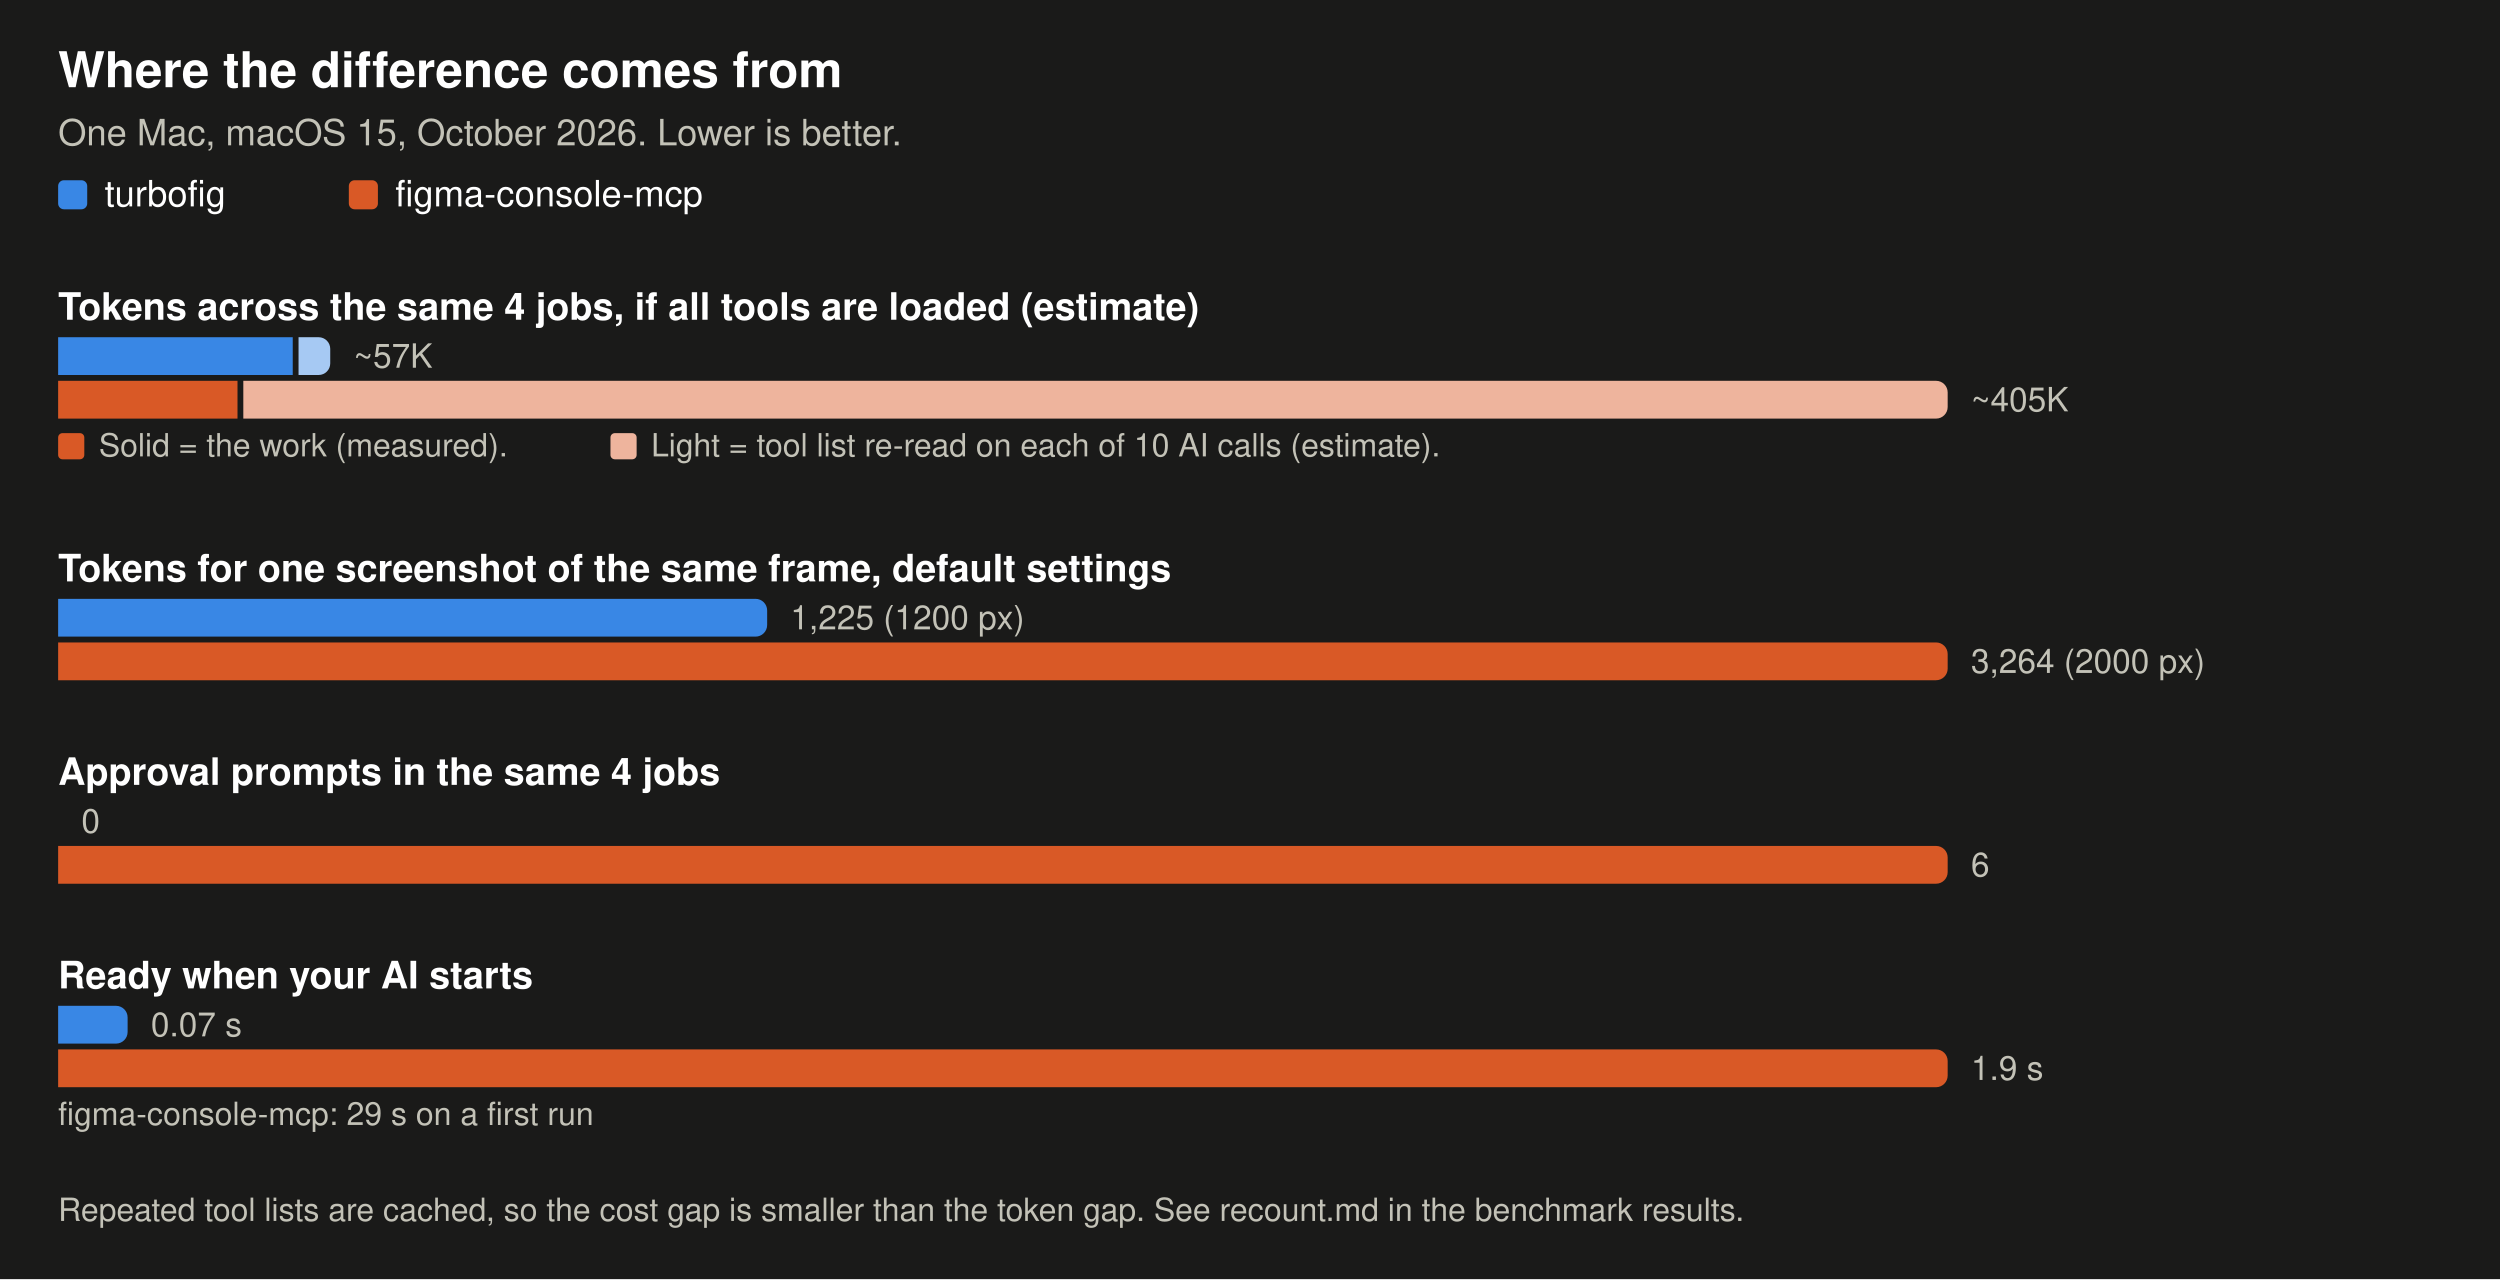
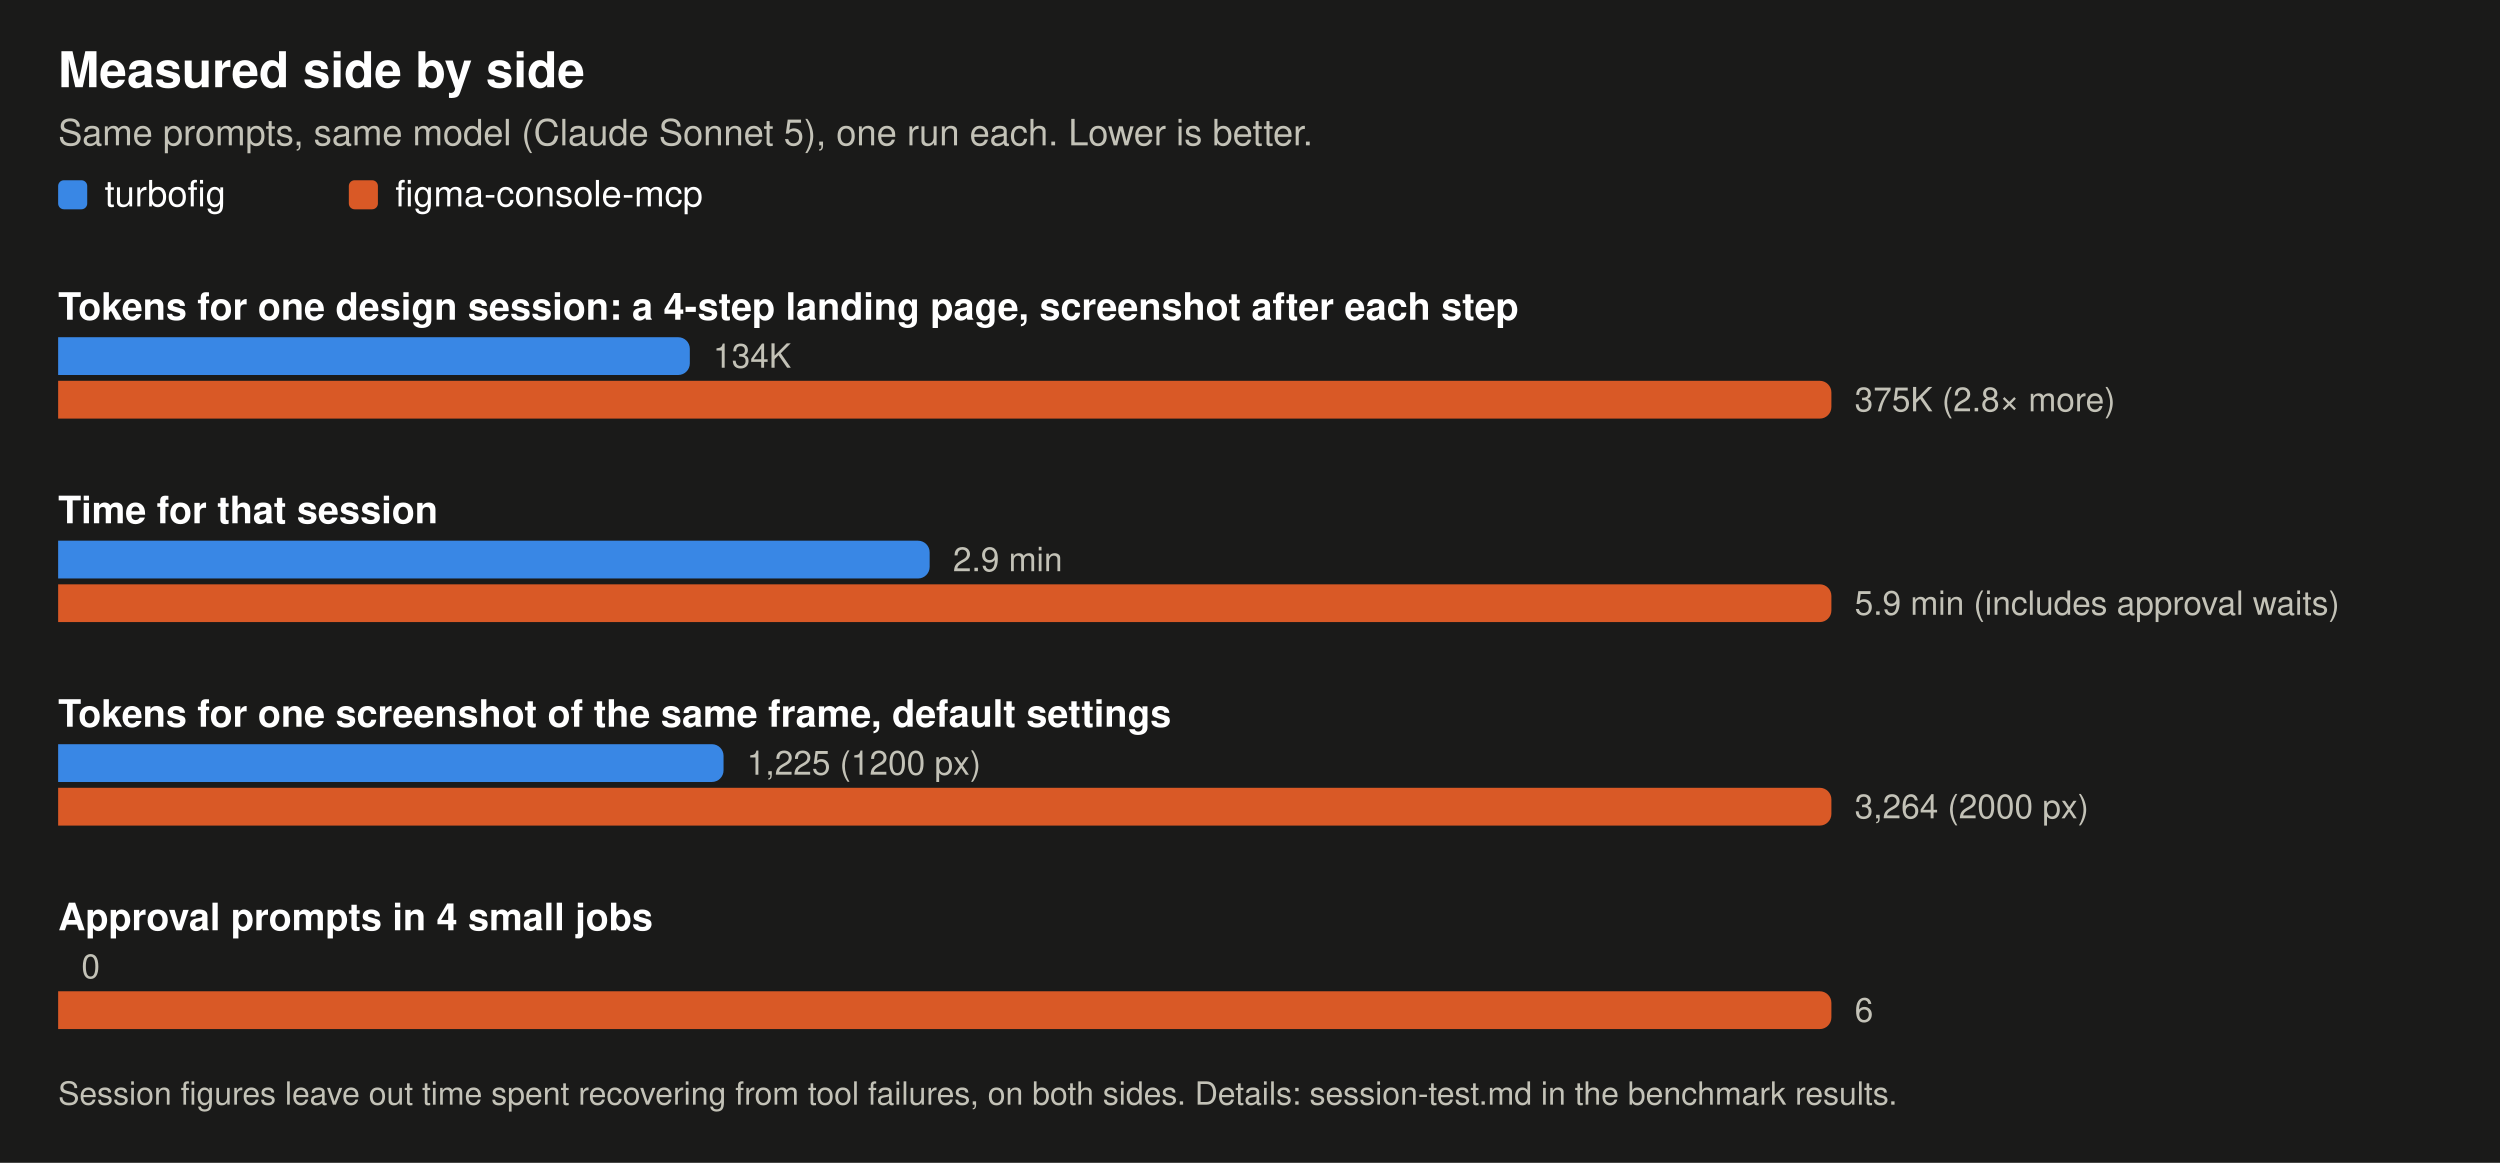
- <svg xmlns="http://www.w3.org/2000/svg" viewBox="0 0 860 440" width="860" height="440" font-family="-apple-system, BlinkMacSystemFont, 'Segoe UI', Helvetica, Arial, sans-serif">
-   <rect x="0" y="0" width="860" height="440" fill="#1a1a19" />
-   <text x="20" y="30" font-size="17" font-weight="700" fill="#ffffff">Where the difference comes from</text>
-   <text x="20" y="50" font-size="12.5" fill="#c3c2b7">One Mac, macOS 15, October 2026. Lower is better.</text>
+ <svg xmlns="http://www.w3.org/2000/svg" viewBox="0 0 860 400" width="860" height="400" font-family="-apple-system, BlinkMacSystemFont, 'Segoe UI', Helvetica, Arial, sans-serif">
+   <rect x="0" y="0" width="860" height="400" fill="#1a1a19" />
+   <text x="20" y="30" font-size="17" font-weight="700" fill="#ffffff">Measured side by side</text>
+   <text x="20" y="50" font-size="12.5" fill="#c3c2b7">Same prompts, same model (Claude Sonnet 5), one run each. Lower is better.</text>
  <rect x="20" y="62" width="10" height="10" rx="2" fill="#3987e5" />
  <text x="36" y="71" font-size="12.5" fill="#ffffff">turbofig</text>
  <rect x="120" y="62" width="10" height="10" rx="2" fill="#d95926" />
  <text x="136" y="71" font-size="12.5" fill="#ffffff">figma-console-mcp</text>
-   <text x="20" y="110.0" font-size="13" font-weight="600" fill="#ffffff">Tokens across the same 4 jobs, if all tools are loaded (estimate)</text>
-   <rect x="20.0" y="116.0" width="80.7" height="13" fill="#3987e5" />
-   <path d="M 102.7 116.0 H 109.6 A 4 4 0 0 1 113.6 120.0 V 125.0 A 4 4 0 0 1 109.6 129.0 H 102.7 Z" fill="#a6c9f3" />
-   <text x="121.6" y="126.5" font-size="11.5" fill="#c3c2b7">~57K</text>
-   <rect x="20.0" y="131.0" width="61.7" height="13" fill="#d95926" />
-   <path d="M 83.7 131.0 H 666.0 A 4 4 0 0 1 670.0 135.0 V 140.0 A 4 4 0 0 1 666.0 144.0 H 83.7 Z" fill="#eeb49d" />
-   <text x="678.0" y="141.5" font-size="11.5" fill="#c3c2b7">~405K</text>
-   <rect x="20" y="149" width="9" height="9" rx="1.5" fill="#d95926" />
-   <text x="34" y="157.0" font-size="11" fill="#c3c2b7">Solid = the work (measured).</text>
-   <rect x="210" y="149" width="9" height="9" rx="1.5" fill="#eeb49d" />
-   <text x="224" y="157.0" font-size="11" fill="#c3c2b7">Light = tool list re-read on each of 10 AI calls (estimate).</text>
-   <text x="20" y="200.0" font-size="13" font-weight="600" fill="#ffffff">Tokens for one screenshot of the same frame, default settings</text>
-   <path d="M 20.0 206.0 H 259.9 A 4 4 0 0 1 263.9 210.0 V 215.0 A 4 4 0 0 1 259.9 219.0 H 20.0 Z" fill="#3987e5" />
-   <path d="M 20.0 221.0 H 666.0 A 4 4 0 0 1 670.0 225.0 V 230.0 A 4 4 0 0 1 666.0 234.0 H 20.0 Z" fill="#d95926" />
-   <text x="271.9" y="216.5" font-size="11.5" fill="#c3c2b7">1,225 (1200 px)</text>
-   <text x="678.0" y="231.5" font-size="11.5" fill="#c3c2b7">3,264 (2000 px)</text>
-   <text x="20" y="270.0" font-size="13" font-weight="600" fill="#ffffff">Approval prompts in the same 4 jobs</text>
-   <rect x="20.0" y="276.0" width="0.0" height="13" fill="#3987e5" />
-   <path d="M 20.0 291.0 H 666.0 A 4 4 0 0 1 670.0 295.0 V 300.0 A 4 4 0 0 1 666.0 304.0 H 20.0 Z" fill="#d95926" />
-   <text x="28.0" y="286.5" font-size="11.5" fill="#c3c2b7">0</text>
-   <text x="678.0" y="301.5" font-size="11.5" fill="#c3c2b7">6</text>
-   <text x="20" y="340.0" font-size="13" font-weight="600" fill="#ffffff">Ready when your AI starts</text>
-   <path d="M 20.0 346.0 H 39.9 A 4 4 0 0 1 43.9 350.0 V 355.0 A 4 4 0 0 1 39.9 359.0 H 20.0 Z" fill="#3987e5" />
-   <path d="M 20.0 361.0 H 666.0 A 4 4 0 0 1 670.0 365.0 V 370.0 A 4 4 0 0 1 666.0 374.0 H 20.0 Z" fill="#d95926" />
-   <text x="51.9" y="356.5" font-size="11.5" fill="#c3c2b7">0.07 s</text>
-   <text x="678.0" y="371.5" font-size="11.5" fill="#c3c2b7">1.9 s</text>
-   <text x="20" y="387.0" font-size="11" fill="#c3c2b7">figma-console-mcp: 29 s on a first run</text>
-   <text x="20" y="420.0" font-size="11" fill="#c3c2b7">Repeated tool lists are cached, so the cost gap is smaller than the token gap. See recount.md in the benchmark results.</text>
+   <text x="20" y="110.0" font-size="13" font-weight="600" fill="#ffffff">Tokens for one design session: a 4-step landing page, screenshot after each step</text>
+   <path d="M 20.0 116.0 H 233.3 A 4 4 0 0 1 237.3 120.0 V 125.0 A 4 4 0 0 1 233.3 129.0 H 20.0 Z" fill="#3987e5" />
+   <path d="M 20.0 131.0 H 626.0 A 4 4 0 0 1 630.0 135.0 V 140.0 A 4 4 0 0 1 626.0 144.0 H 20.0 Z" fill="#d95926" />
+   <text x="245.3" y="126.5" font-size="11.5" fill="#c3c2b7">134K</text>
+   <text x="638.0" y="141.5" font-size="11.5" fill="#c3c2b7">375K (2.8× more)</text>
+   <text x="20" y="180.0" font-size="13" font-weight="600" fill="#ffffff">Time for that session</text>
+   <path d="M 20.0 186.0 H 315.8 A 4 4 0 0 1 319.8 190.0 V 195.0 A 4 4 0 0 1 315.8 199.0 H 20.0 Z" fill="#3987e5" />
+   <path d="M 20.0 201.0 H 626.0 A 4 4 0 0 1 630.0 205.0 V 210.0 A 4 4 0 0 1 626.0 214.0 H 20.0 Z" fill="#d95926" />
+   <text x="327.8" y="196.5" font-size="11.5" fill="#c3c2b7">2.9 min</text>
+   <text x="638.0" y="211.5" font-size="11.5" fill="#c3c2b7">5.9 min (includes approval waits)</text>
+   <text x="20" y="250.0" font-size="13" font-weight="600" fill="#ffffff">Tokens for one screenshot of the same frame, default settings</text>
+   <path d="M 20.0 256.0 H 244.9 A 4 4 0 0 1 248.9 260.0 V 265.0 A 4 4 0 0 1 244.9 269.0 H 20.0 Z" fill="#3987e5" />
+   <path d="M 20.0 271.0 H 626.0 A 4 4 0 0 1 630.0 275.0 V 280.0 A 4 4 0 0 1 626.0 284.0 H 20.0 Z" fill="#d95926" />
+   <text x="256.9" y="266.5" font-size="11.5" fill="#c3c2b7">1,225 (1200 px)</text>
+   <text x="638.0" y="281.5" font-size="11.5" fill="#c3c2b7">3,264 (2000 px)</text>
+   <text x="20" y="320.0" font-size="13" font-weight="600" fill="#ffffff">Approval prompts in 4 small jobs</text>
+   <rect x="20.0" y="326.0" width="0.0" height="13" fill="#3987e5" />
+   <path d="M 20.0 341.0 H 626.0 A 4 4 0 0 1 630.0 345.0 V 350.0 A 4 4 0 0 1 626.0 354.0 H 20.0 Z" fill="#d95926" />
+   <text x="28.0" y="336.5" font-size="11.5" fill="#c3c2b7">0</text>
+   <text x="638.0" y="351.5" font-size="11.5" fill="#c3c2b7">6</text>
+   <text x="20" y="380.0" font-size="11" fill="#c3c2b7">Session figures leave out time spent recovering from tool failures, on both sides. Details: session-test.md in the benchmark results.</text>
</svg>
